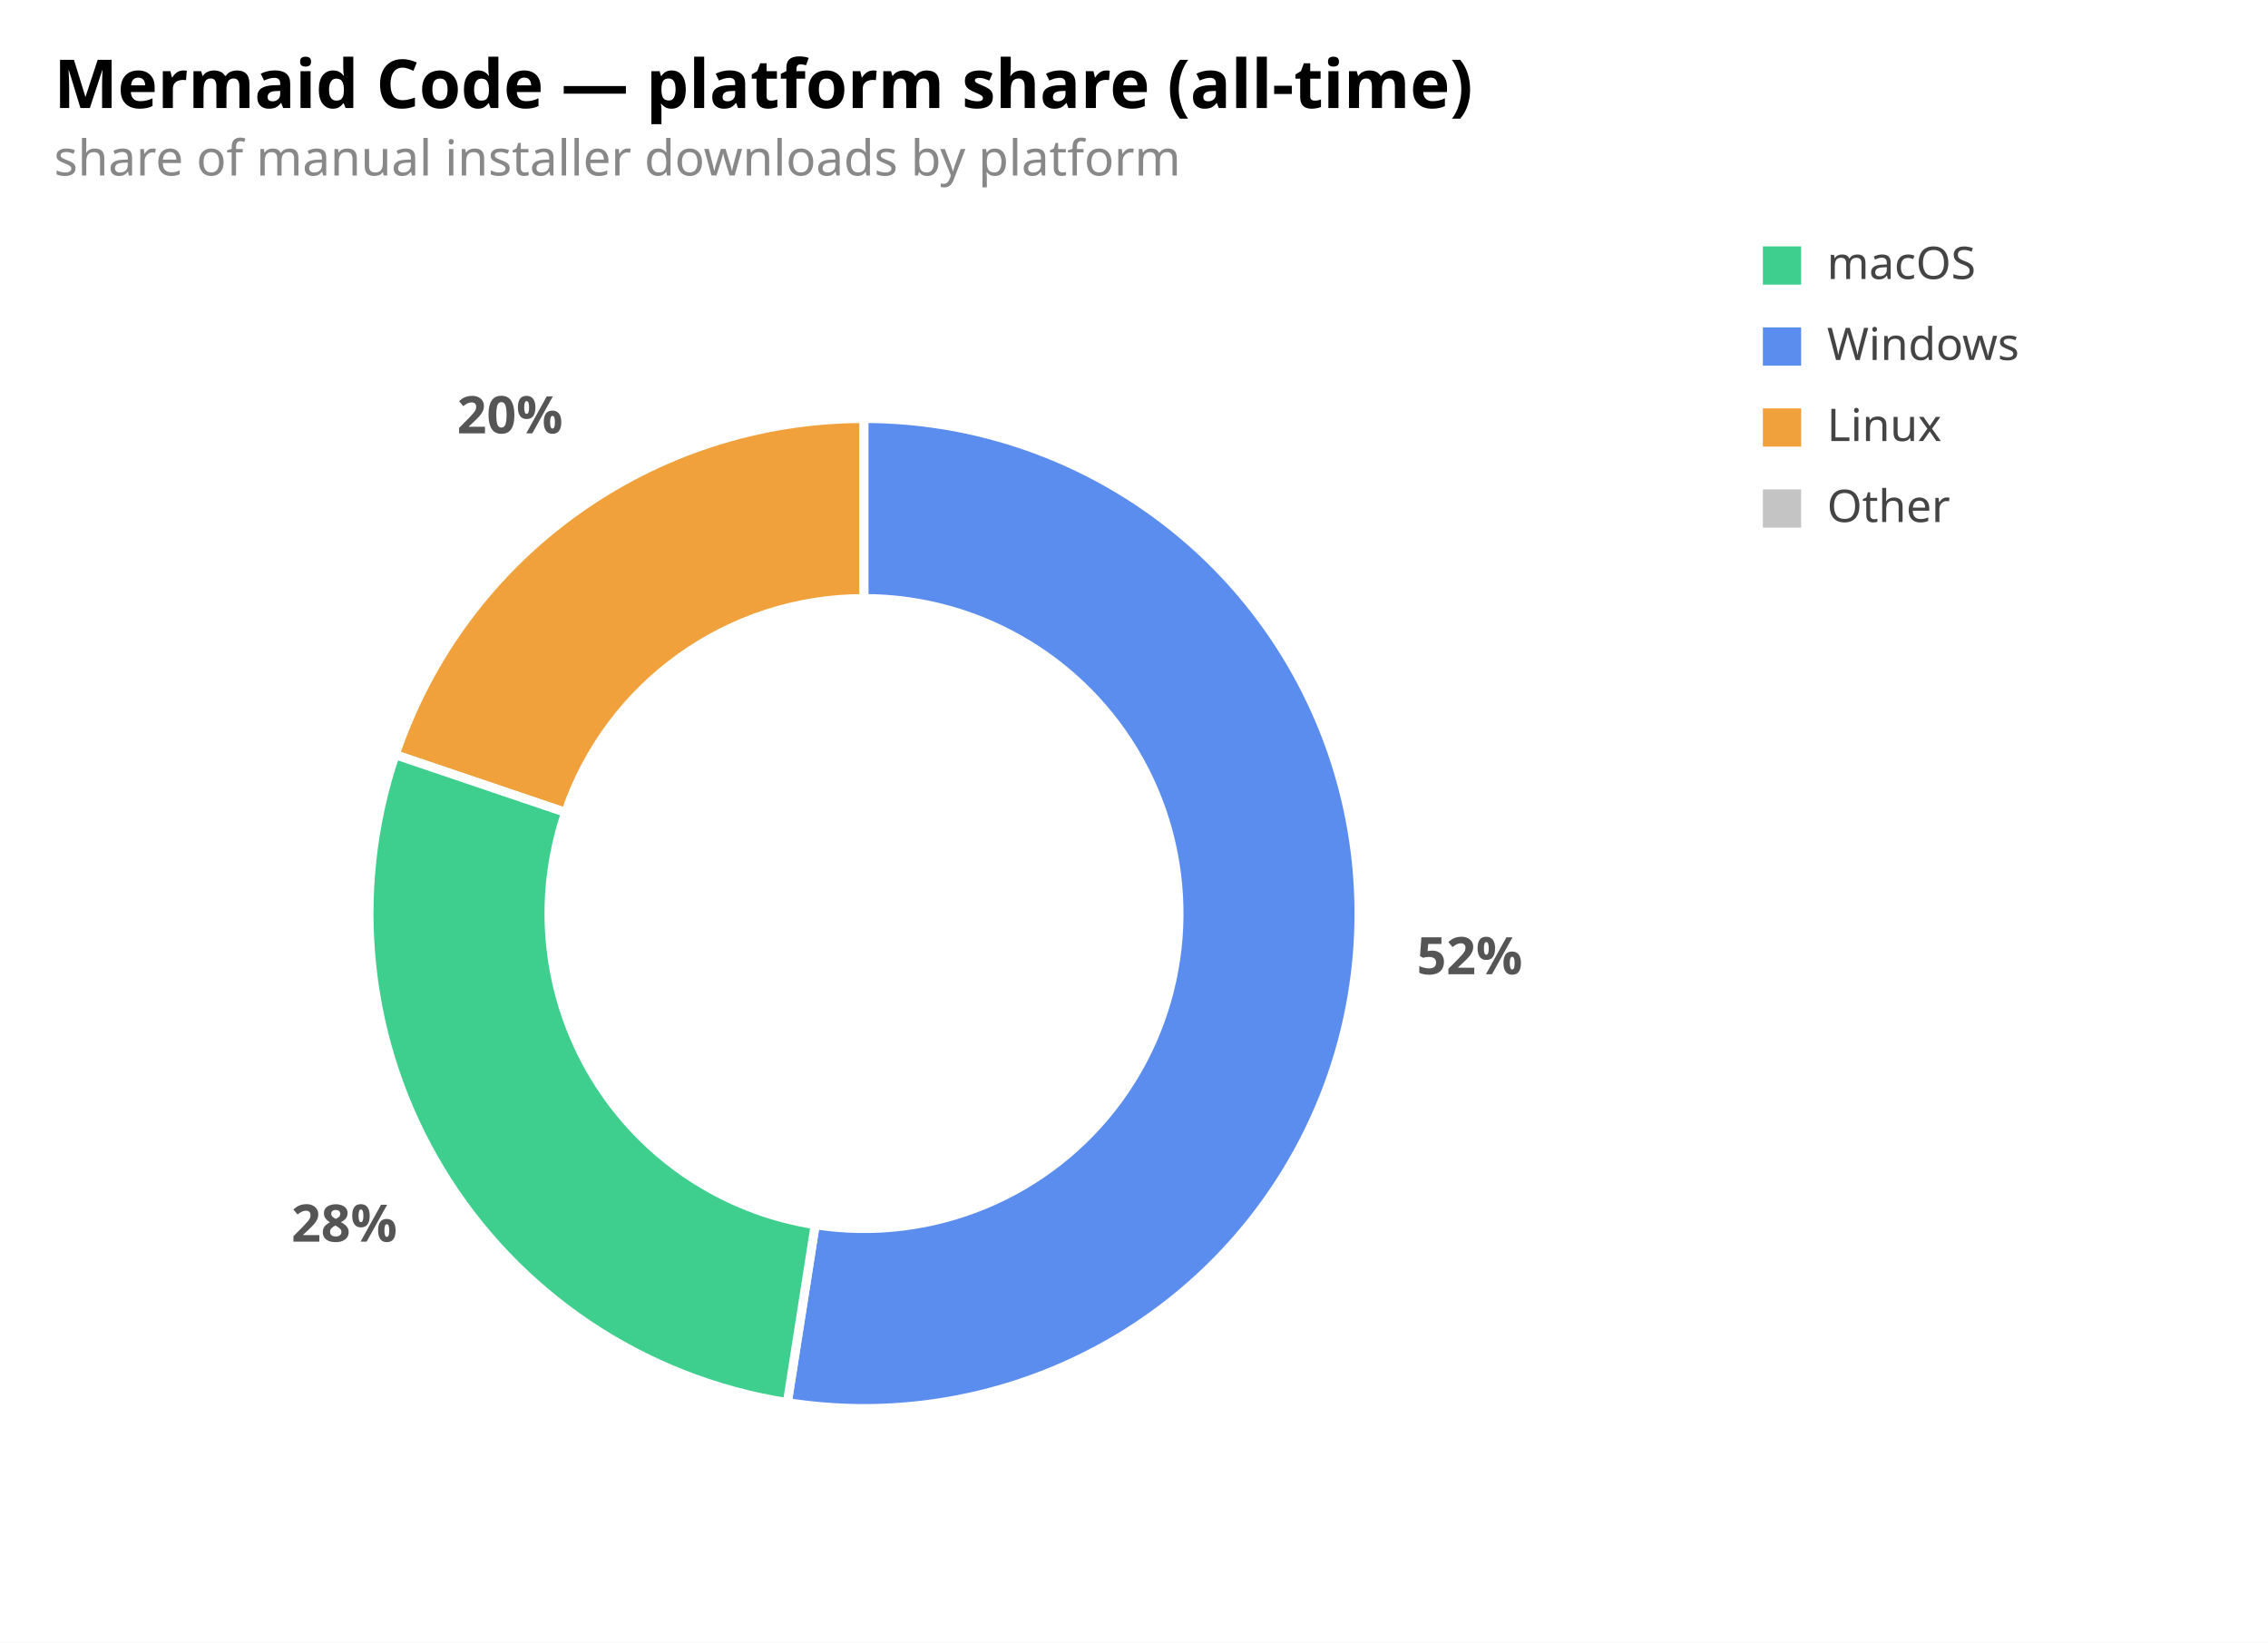
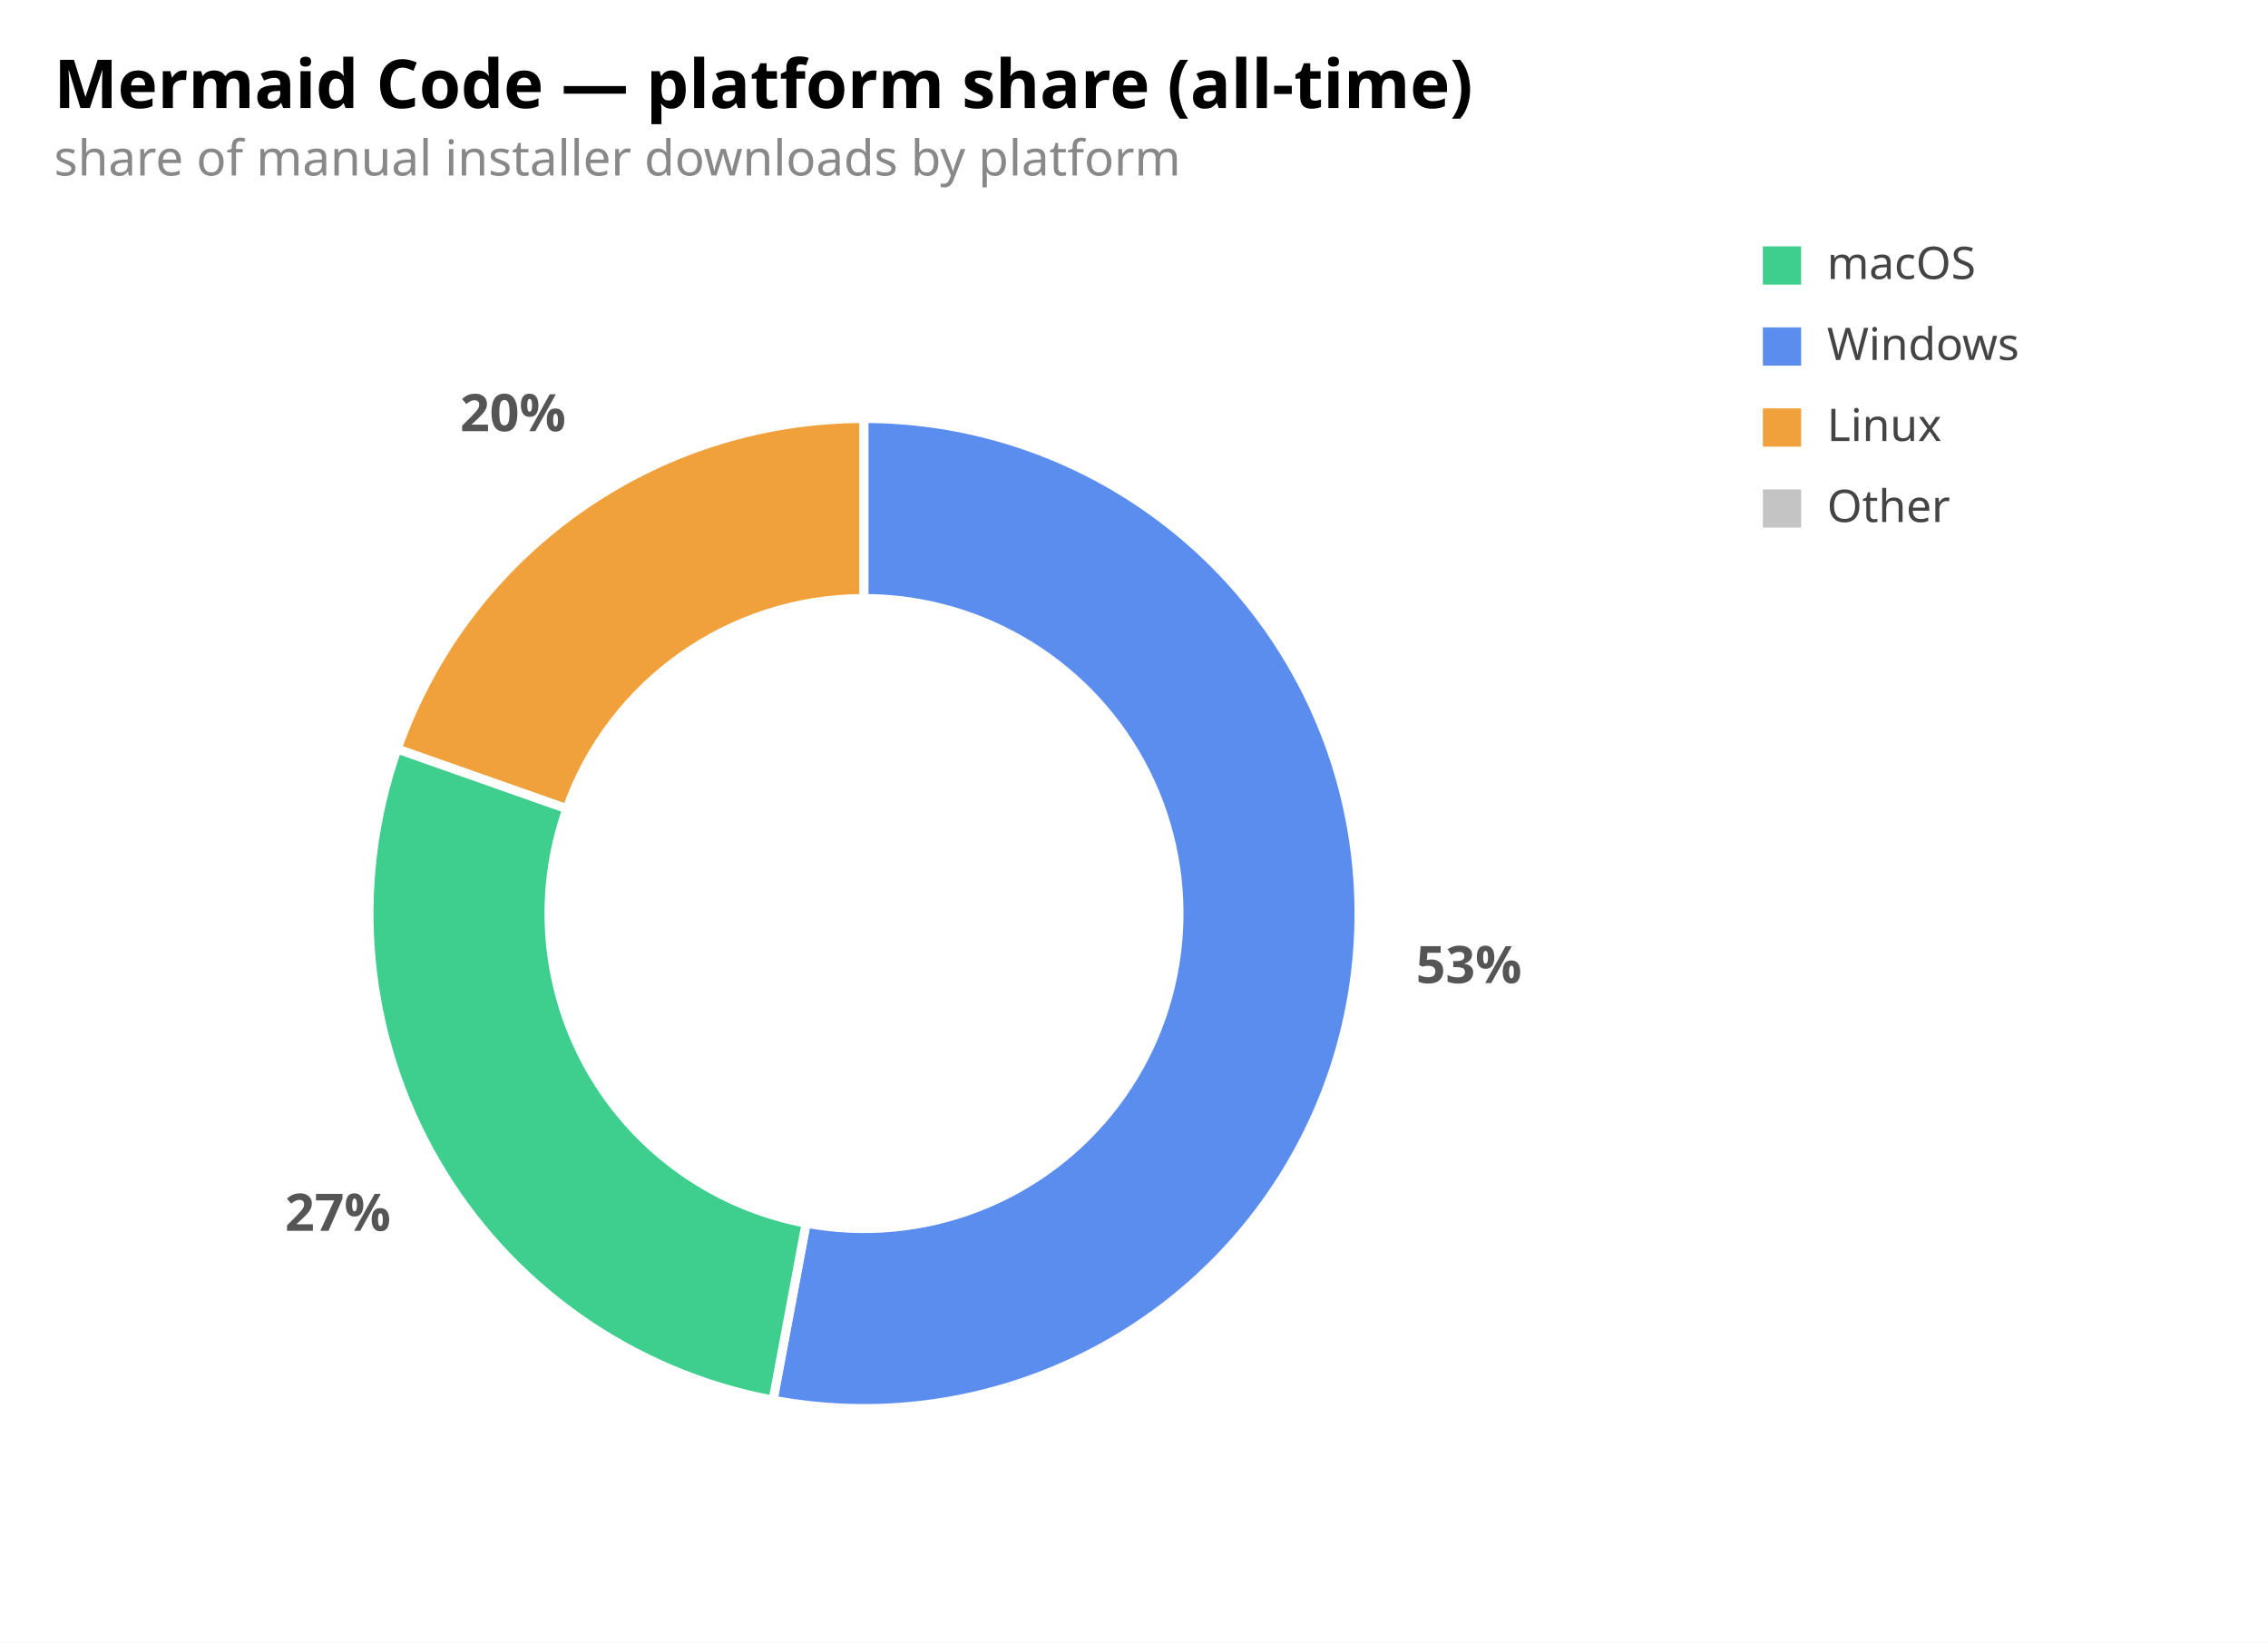
<svg xmlns="http://www.w3.org/2000/svg" version="1.1" class="marks" width="504" height="365" viewBox="0 0 504 365">
  <rect width="504" height="365" fill="white" />
  <g fill="none" stroke-miterlimit="4" transform="translate(12,53)">
    <g class="mark-group role-frame root" role="graphics-object" aria-roledescription="group mark container">
      <g transform="translate(0,0)">
        <path class="background" aria-hidden="true" d="M0,0h360v300h-360Z" />
        <g>
          <g class="mark-arc role-mark layer_0_marks" role="graphics-object" aria-roledescription="arc mark container">
-             <path aria-label="downloads: 20; platform: Linux" role="graphics-symbol" aria-roledescription="arc mark" transform="translate(180,150)" d="M0,-110A110,110,0,0,0,-104.185,-35.291L-66.3,-22.458A70,70,0,0,1,0,-70Z" fill="#f0a13b" stroke="white" stroke-width="2" />
-             <path aria-label="downloads: 53; platform: Windows" role="graphics-symbol" aria-roledescription="arc mark" transform="translate(180,150)" d="M-17.039,108.672A110,110,0,1,0,0,-110L0,-70A70,70,0,1,1,-10.843,69.155Z" fill="#5b8def" stroke="white" stroke-width="2" />
-             <path aria-label="downloads: 28; platform: macOS" role="graphics-symbol" aria-roledescription="arc mark" transform="translate(180,150)" d="M-104.185,-35.291A110,110,0,0,0,-17.039,108.672L-10.843,69.155A70,70,0,0,1,-66.3,-22.458Z" fill="#3ecf8e" stroke="white" stroke-width="2" />
+             <path aria-label="downloads: 20; platform: Linux" role="graphics-symbol" aria-roledescription="arc mark" transform="translate(180,150)" d="M0,-110A110,110,0,0,0,-103.747,-36.559L-66.021,-23.265A70,70,0,0,1,0,-70Z" fill="#f0a13b" stroke="white" stroke-width="2" />
+             <path aria-label="downloads: 54; platform: Windows" role="graphics-symbol" aria-roledescription="arc mark" transform="translate(180,150)" d="M-20.212,108.127A110,110,0,1,0,0,-110L0,-70A70,70,0,1,1,-12.862,68.808Z" fill="#5b8def" stroke="white" stroke-width="2" />
+             <path aria-label="downloads: 28; platform: macOS" role="graphics-symbol" aria-roledescription="arc mark" transform="translate(180,150)" d="M-103.747,-36.559A110,110,0,0,0,-20.212,108.127L-12.862,68.808A70,70,0,0,1,-66.021,-23.265Z" fill="#3ecf8e" stroke="white" stroke-width="2" />
          </g>
          <g class="mark-text role-mark layer_1_marks" role="graphics-object" aria-roledescription="text mark container">
-             <text aria-label="downloads: 20; platform: Linux; frac: 20%" role="graphics-symbol" aria-roledescription="text mark" text-anchor="middle" transform="translate(101.33,43.29118)" font-family="sans-serif" font-size="11.5px" font-weight="600" fill="#555" opacity="1">20%</text>
-             <text aria-label="downloads: 53; platform: Windows; frac: 52%" role="graphics-symbol" aria-roledescription="text mark" text-anchor="middle" transform="translate(314.592,163.4873)" font-family="sans-serif" font-size="11.5px" font-weight="600" fill="#555" opacity="1">52%</text>
-             <text aria-label="downloads: 28; platform: macOS; frac: 28%" role="graphics-symbol" aria-roledescription="text mark" text-anchor="middle" transform="translate(64.51133,222.9097)" font-family="sans-serif" font-size="11.5px" font-weight="600" fill="#555" opacity="1">28%</text>
+             <text aria-label="downloads: 20; platform: Linux; frac: 20%" role="graphics-symbol" aria-roledescription="text mark" text-anchor="middle" transform="translate(102.0005,42.81342)" font-family="sans-serif" font-size="11.5px" font-weight="600" fill="#555" opacity="1">20%</text>
+             <text aria-label="downloads: 54; platform: Windows; frac: 53%" role="graphics-symbol" aria-roledescription="text mark" text-anchor="middle" transform="translate(314.4241,165.4562)" font-family="sans-serif" font-size="11.5px" font-weight="600" fill="#555" opacity="1">53%</text>
+             <text aria-label="downloads: 28; platform: macOS; frac: 27%" role="graphics-symbol" aria-roledescription="text mark" text-anchor="middle" transform="translate(63.08657,220.5)" font-family="sans-serif" font-size="11.5px" font-weight="600" fill="#555" opacity="1">27%</text>
          </g>
          <g class="mark-group role-legend" role="graphics-symbol" aria-roledescription="legend" aria-label="Symbol legend for fill color with 4 values: macOS, Windows, Linux, Other">
            <g transform="translate(378,0)">
              <path class="background" aria-hidden="true" d="M0,0h72v68h-72Z" pointer-events="none" />
              <g>
                <g class="mark-group role-legend-entry">
                  <g transform="translate(0,0)">
                    <path class="background" aria-hidden="true" d="M0,0h0v0h0Z" pointer-events="none" />
                    <g>
                      <g class="mark-group role-scope" role="graphics-object" aria-roledescription="group mark container">
                        <g transform="translate(0,0)">
                          <path class="background" aria-hidden="true" d="M0,0h72v14h-72Z" pointer-events="none" opacity="1" />
                          <g>
                            <g class="mark-symbol role-legend-symbol" pointer-events="none">
                              <path transform="translate(6,6)" d="M-5,-5h10v10h-10Z" fill="#3ecf8e" stroke="white" stroke-width="1.5" opacity="1" />
                            </g>
                            <g class="mark-text role-legend-label" pointer-events="none">
                              <text text-anchor="start" transform="translate(16,9)" font-family="sans-serif" font-size="10px" fill="#444" opacity="1">macOS</text>
                            </g>
                          </g>
                          <path class="foreground" aria-hidden="true" d="" pointer-events="none" display="none" />
                        </g>
                        <g transform="translate(0,18)">
                          <path class="background" aria-hidden="true" d="M0,0h72v14h-72Z" pointer-events="none" opacity="1" />
                          <g>
                            <g class="mark-symbol role-legend-symbol" pointer-events="none">
                              <path transform="translate(6,6)" d="M-5,-5h10v10h-10Z" fill="#5b8def" stroke="white" stroke-width="1.5" opacity="1" />
                            </g>
                            <g class="mark-text role-legend-label" pointer-events="none">
                              <text text-anchor="start" transform="translate(16,9)" font-family="sans-serif" font-size="10px" fill="#444" opacity="1">Windows</text>
                            </g>
                          </g>
                          <path class="foreground" aria-hidden="true" d="" pointer-events="none" display="none" />
                        </g>
                        <g transform="translate(0,36)">
                          <path class="background" aria-hidden="true" d="M0,0h72v14h-72Z" pointer-events="none" opacity="1" />
                          <g>
                            <g class="mark-symbol role-legend-symbol" pointer-events="none">
                              <path transform="translate(6,6)" d="M-5,-5h10v10h-10Z" fill="#f0a13b" stroke="white" stroke-width="1.5" opacity="1" />
                            </g>
                            <g class="mark-text role-legend-label" pointer-events="none">
                              <text text-anchor="start" transform="translate(16,9)" font-family="sans-serif" font-size="10px" fill="#444" opacity="1">Linux</text>
                            </g>
                          </g>
                          <path class="foreground" aria-hidden="true" d="" pointer-events="none" display="none" />
                        </g>
                        <g transform="translate(0,54)">
                          <path class="background" aria-hidden="true" d="M0,0h72v14h-72Z" pointer-events="none" opacity="1" />
                          <g>
                            <g class="mark-symbol role-legend-symbol" pointer-events="none">
                              <path transform="translate(6,6)" d="M-5,-5h10v10h-10Z" fill="#c4c4c4" stroke="white" stroke-width="1.5" opacity="1" />
                            </g>
                            <g class="mark-text role-legend-label" pointer-events="none">
                              <text text-anchor="start" transform="translate(16,9)" font-family="sans-serif" font-size="10px" fill="#444" opacity="1">Other</text>
                            </g>
                          </g>
                          <path class="foreground" aria-hidden="true" d="" pointer-events="none" display="none" />
                        </g>
                      </g>
                    </g>
                    <path class="foreground" aria-hidden="true" d="" pointer-events="none" display="none" />
                  </g>
                </g>
              </g>
              <path class="foreground" aria-hidden="true" d="" pointer-events="none" display="none" />
            </g>
          </g>
          <g class="mark-group role-title">
            <g transform="translate(0,-41)">
              <path class="background" aria-hidden="true" d="M0,0h0v0h0Z" pointer-events="none" />
              <g>
                <g class="mark-text role-title-text" role="graphics-symbol" aria-roledescription="title" aria-label="Title text 'Mermaid Code — platform share (all-time)'" pointer-events="none">
                  <text text-anchor="start" transform="translate(0,12)" font-family="sans-serif" font-size="15px" font-weight="600" fill="#000" opacity="1">Mermaid Code — platform share (all-time)</text>
                </g>
                <g class="mark-text role-title-subtitle" role="graphics-symbol" aria-roledescription="subtitle" aria-label="Subtitle text 'share of manual installer downloads by platform'" pointer-events="none">
                  <text text-anchor="start" transform="translate(0,27)" font-family="sans-serif" font-size="11px" fill="#888" opacity="1">share of manual installer downloads by platform</text>
                </g>
              </g>
              <path class="foreground" aria-hidden="true" d="" pointer-events="none" display="none" />
            </g>
          </g>
        </g>
        <path class="foreground" aria-hidden="true" d="" display="none" />
      </g>
    </g>
  </g>
</svg>
